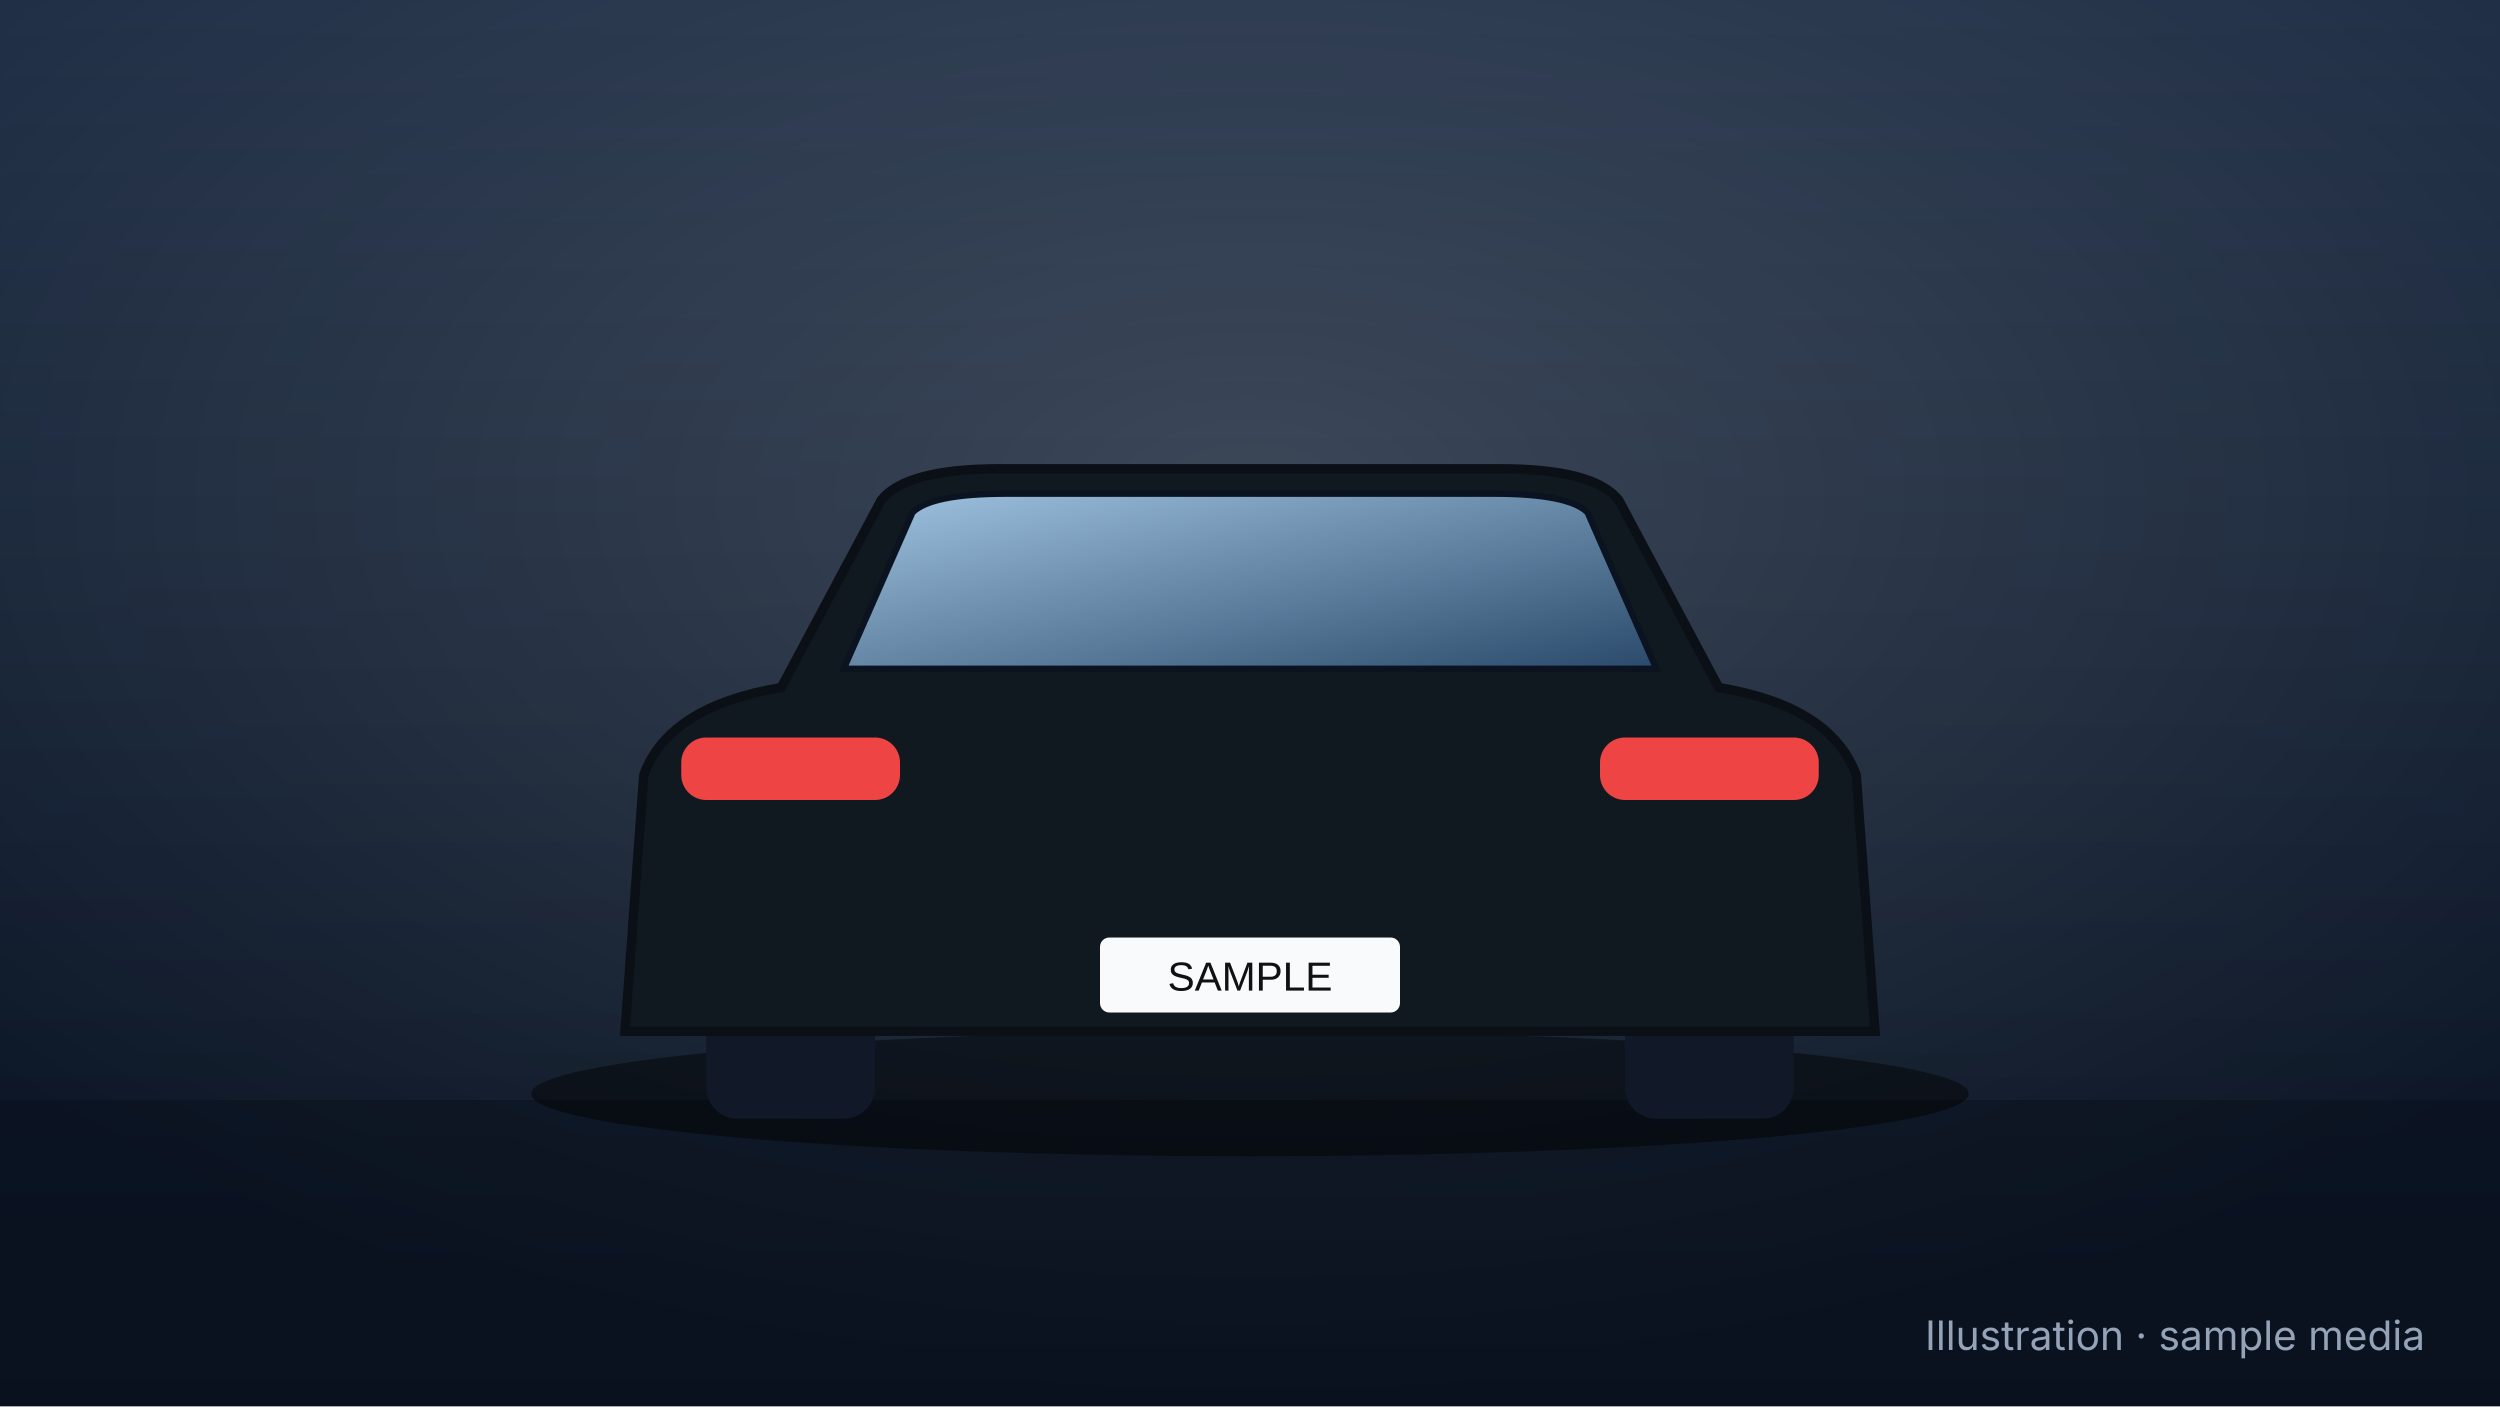
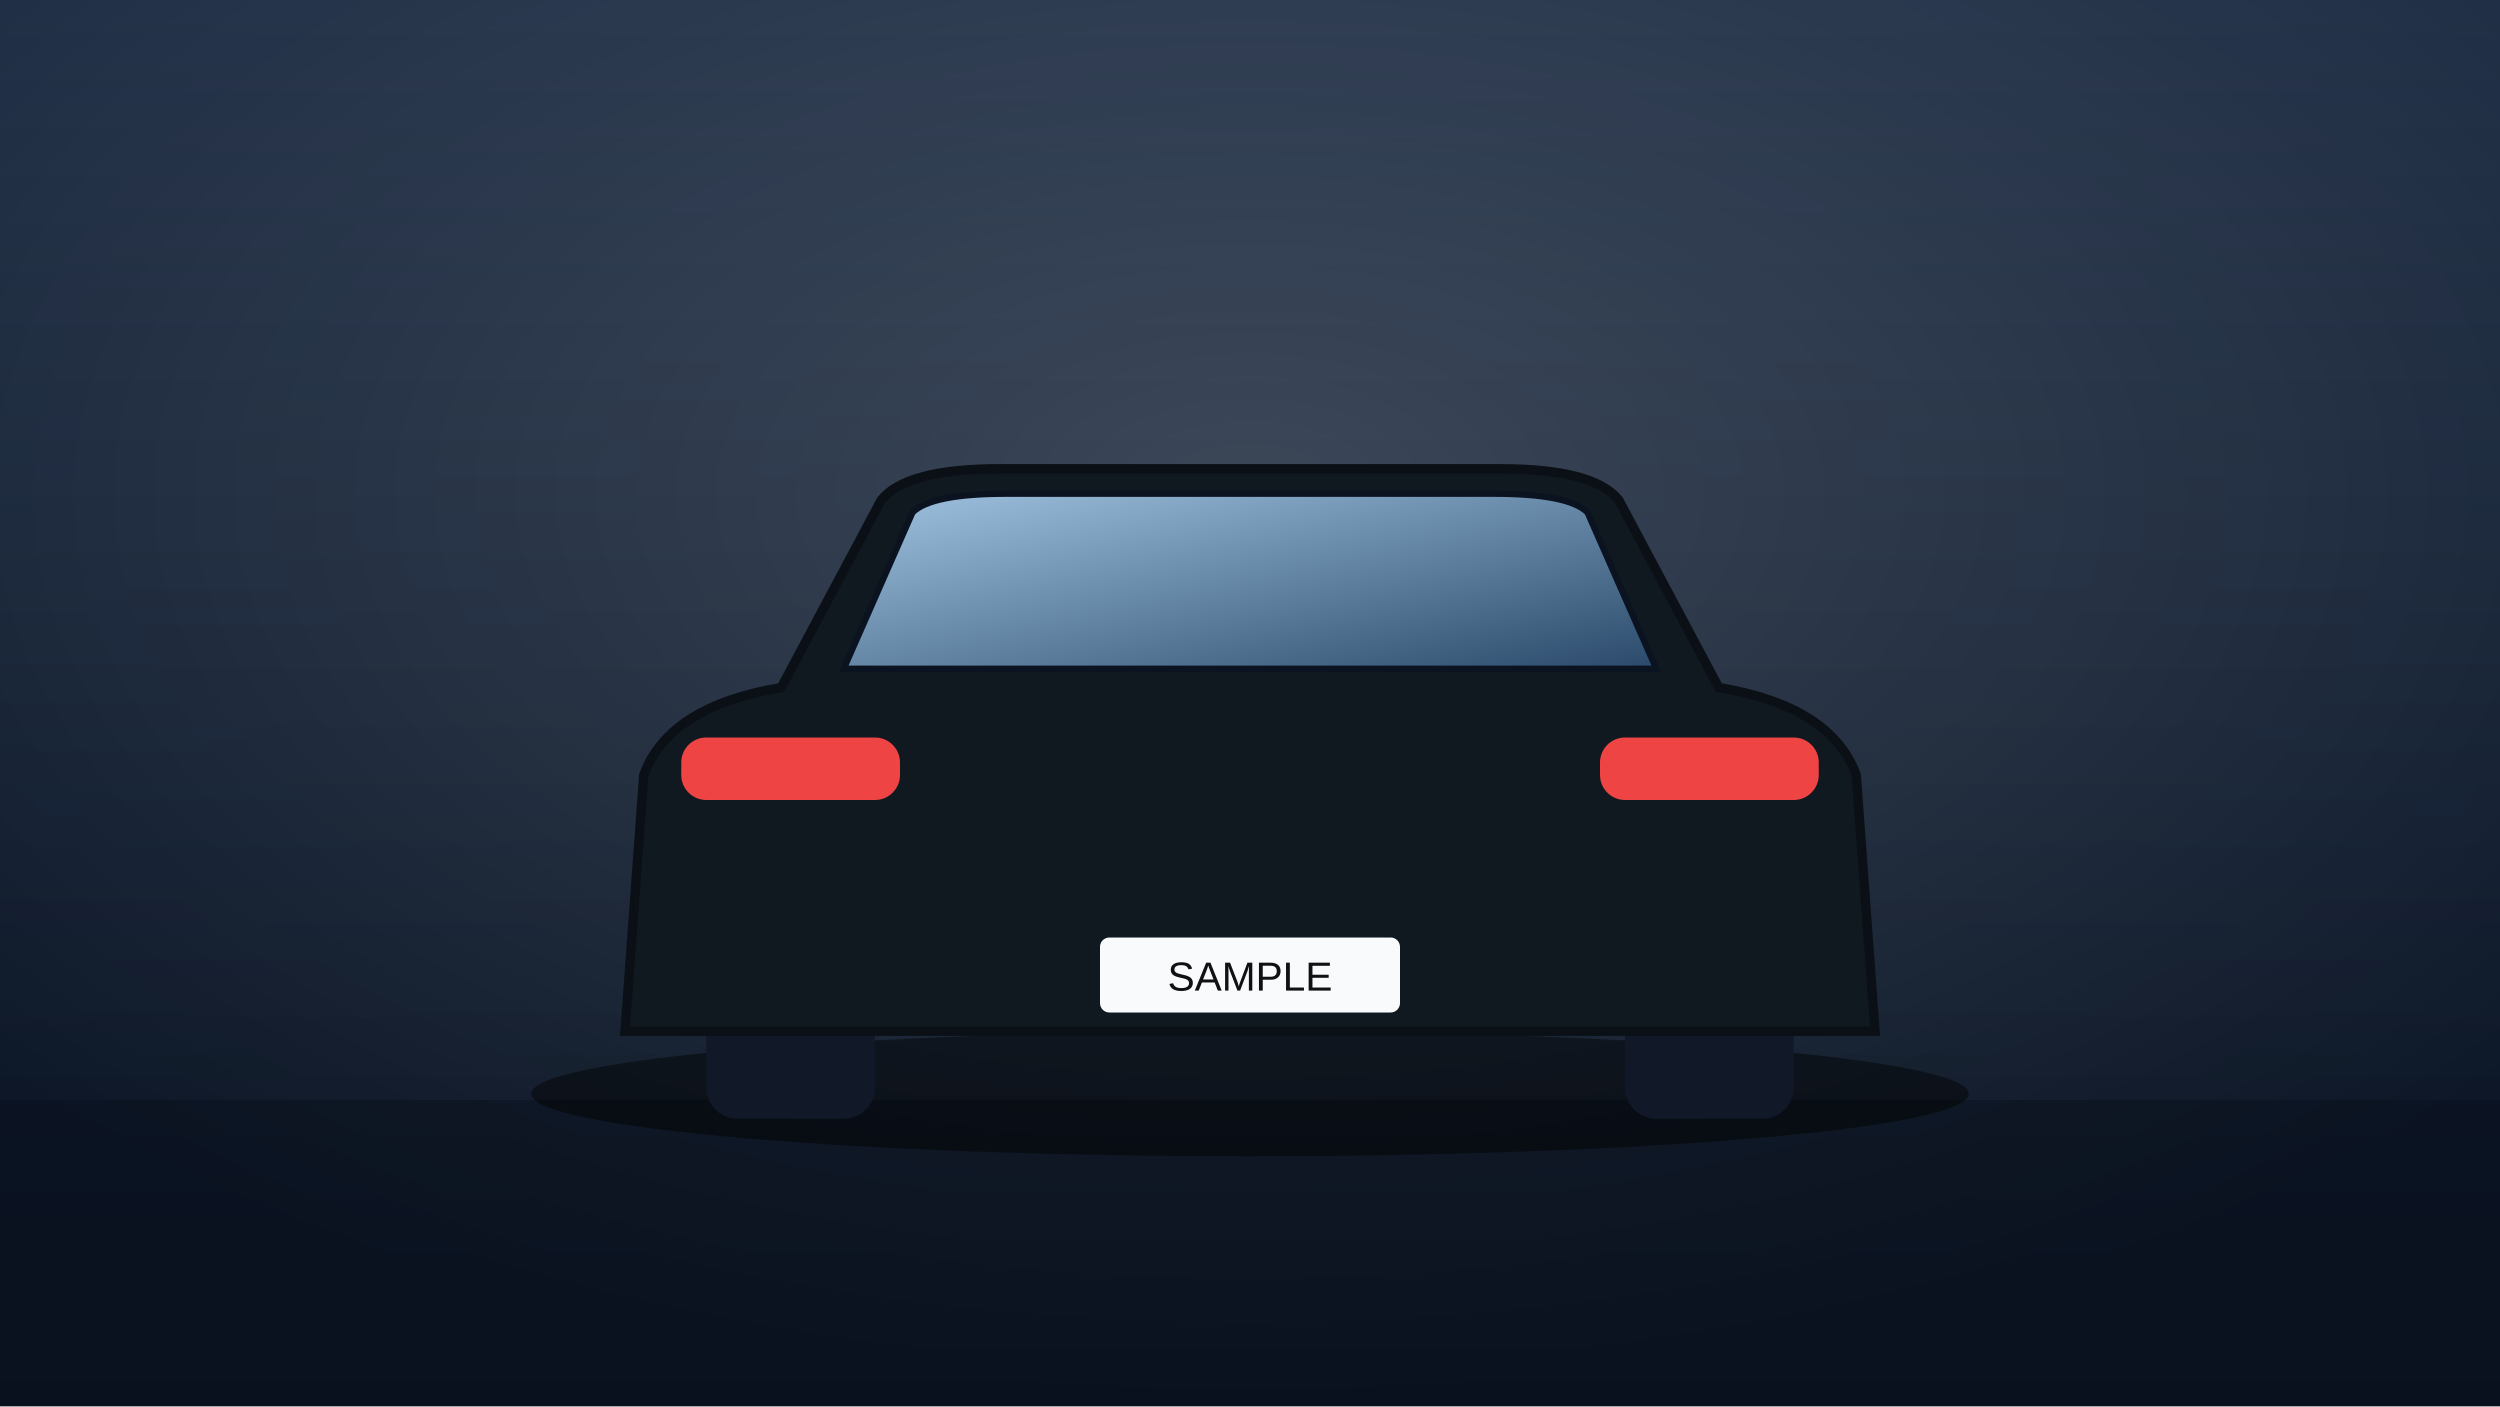
<svg xmlns="http://www.w3.org/2000/svg" viewBox="0 0 800 450" role="img" aria-label="2024 BMW 320i M Sport (rear, illustration)">
  <defs>
    <linearGradient id="bg" x1="0" y1="0" x2="0" y2="1">
      <stop offset="0" stop-color="#1e2d44" />
      <stop offset="0.62" stop-color="#0f1b2d" />
      <stop offset="1" stop-color="#0a1220" />
    </linearGradient>
    <radialGradient id="spot" cx="0.5" cy="0.35" r="0.65">
      <stop offset="0" stop-color="#ffffff" stop-opacity="0.16" />
      <stop offset="1" stop-color="#ffffff" stop-opacity="0" />
    </radialGradient>
    <linearGradient id="glass" x1="0" y1="0" x2="1" y2="1">
      <stop offset="0" stop-color="#9fc3e0" />
      <stop offset="1" stop-color="#2b4a6b" />
    </linearGradient>
  </defs>
  <rect width="800" height="450" fill="url(#bg)" />
  <rect width="800" height="450" fill="url(#spot)" />
  <rect y="352" width="800" height="98" fill="#09111d" opacity="0.55" />
  <ellipse cx="400" cy="350" rx="230" ry="20" fill="#000" opacity="0.45" />
  <rect x="226" y="318" width="54" height="40" rx="10" fill="#111827" />
  <rect x="520" y="318" width="54" height="40" rx="10" fill="#111827" />
  <path d="M200 330 L206 248 Q214 226 250 220 L282 160 Q290 150 320 150 L480 150 Q510 150 518 160 L550 220 Q586 226 594 248 L600 330 Z" fill="#101820" stroke="#0b1016" stroke-width="3" />
  <path d="M292 164 Q298 158 322 158 L478 158 Q502 158 508 164 L530 214 L270 214 Z" fill="url(#glass)" stroke="#0b1220" stroke-width="2" />
  <rect x="218" y="236" width="70" height="20" rx="8" fill="#ef4444" />
  <rect x="512" y="236" width="70" height="20" rx="8" fill="#ef4444" />
  <rect x="352" y="300" width="96" height="24" rx="3" fill="#f8fafc" />
  <text x="400" y="317" text-anchor="middle" font-family="Arial" font-size="13" fill="#111">SAMPLE</text>
-   <text x="776" y="432" text-anchor="end" fill="#94a3b8" font-family="Inter, Segoe UI, Arial, sans-serif" font-size="13">Illustration · sample media</text>
</svg>
